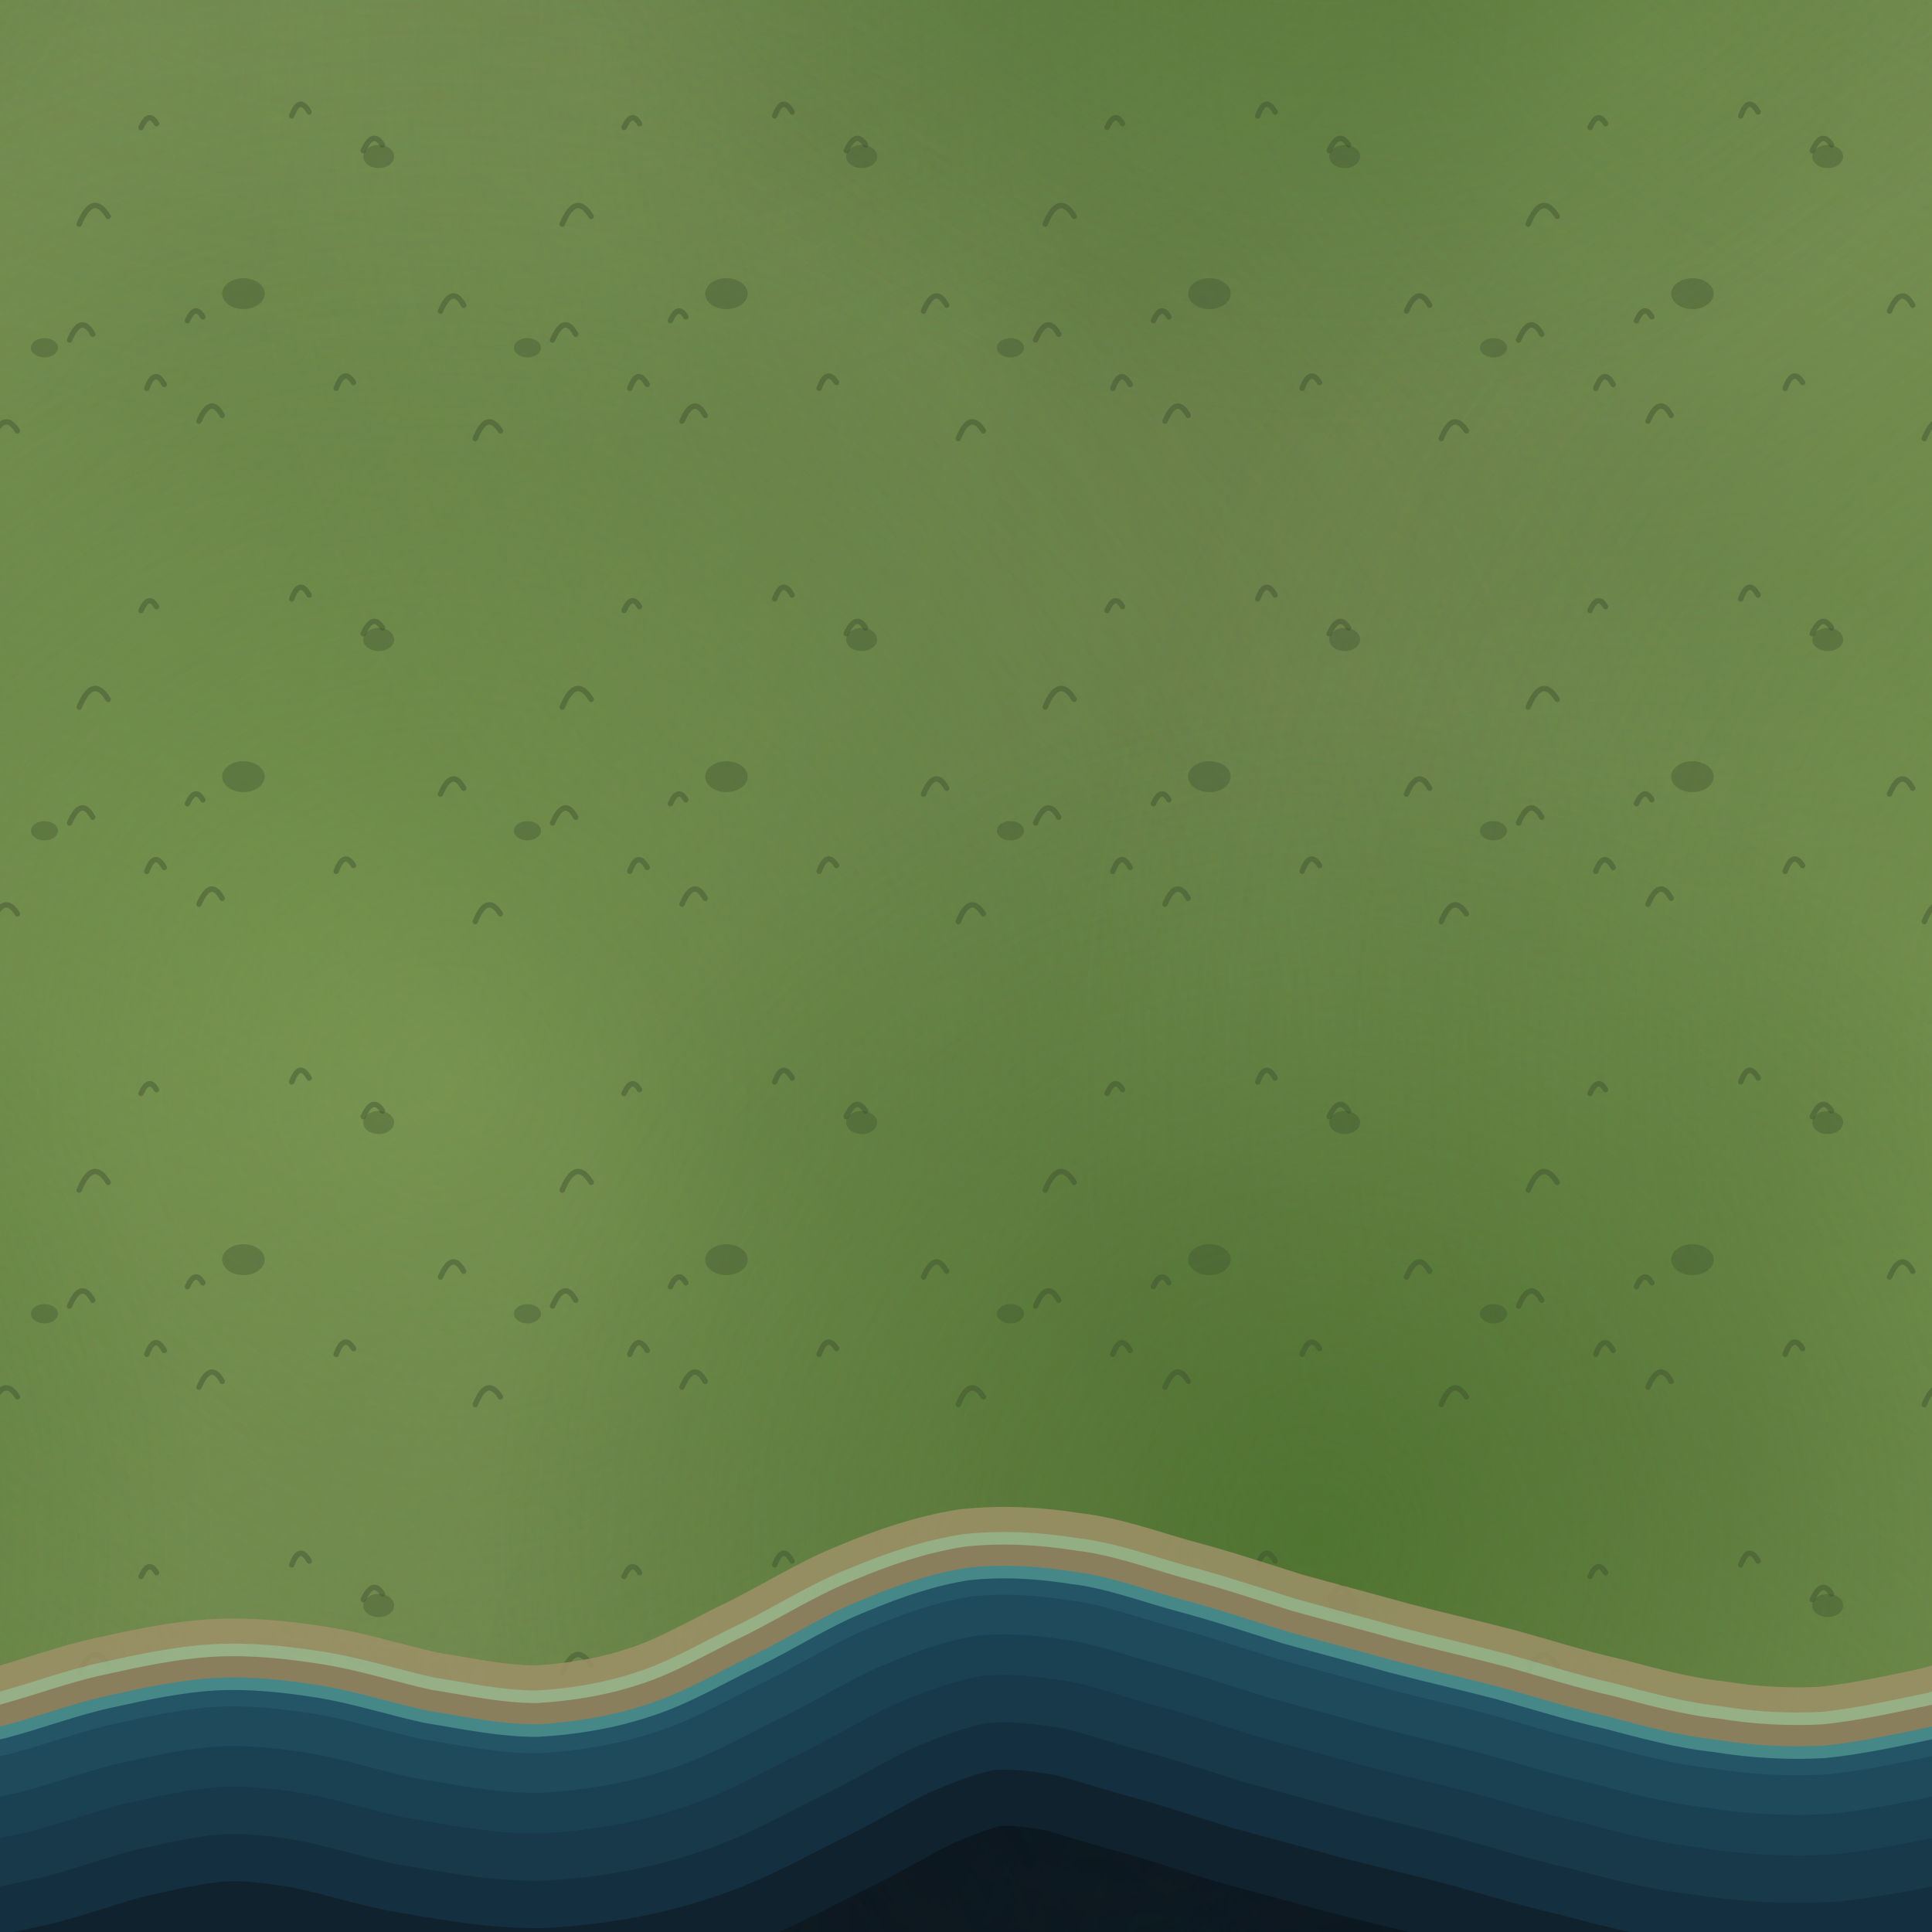
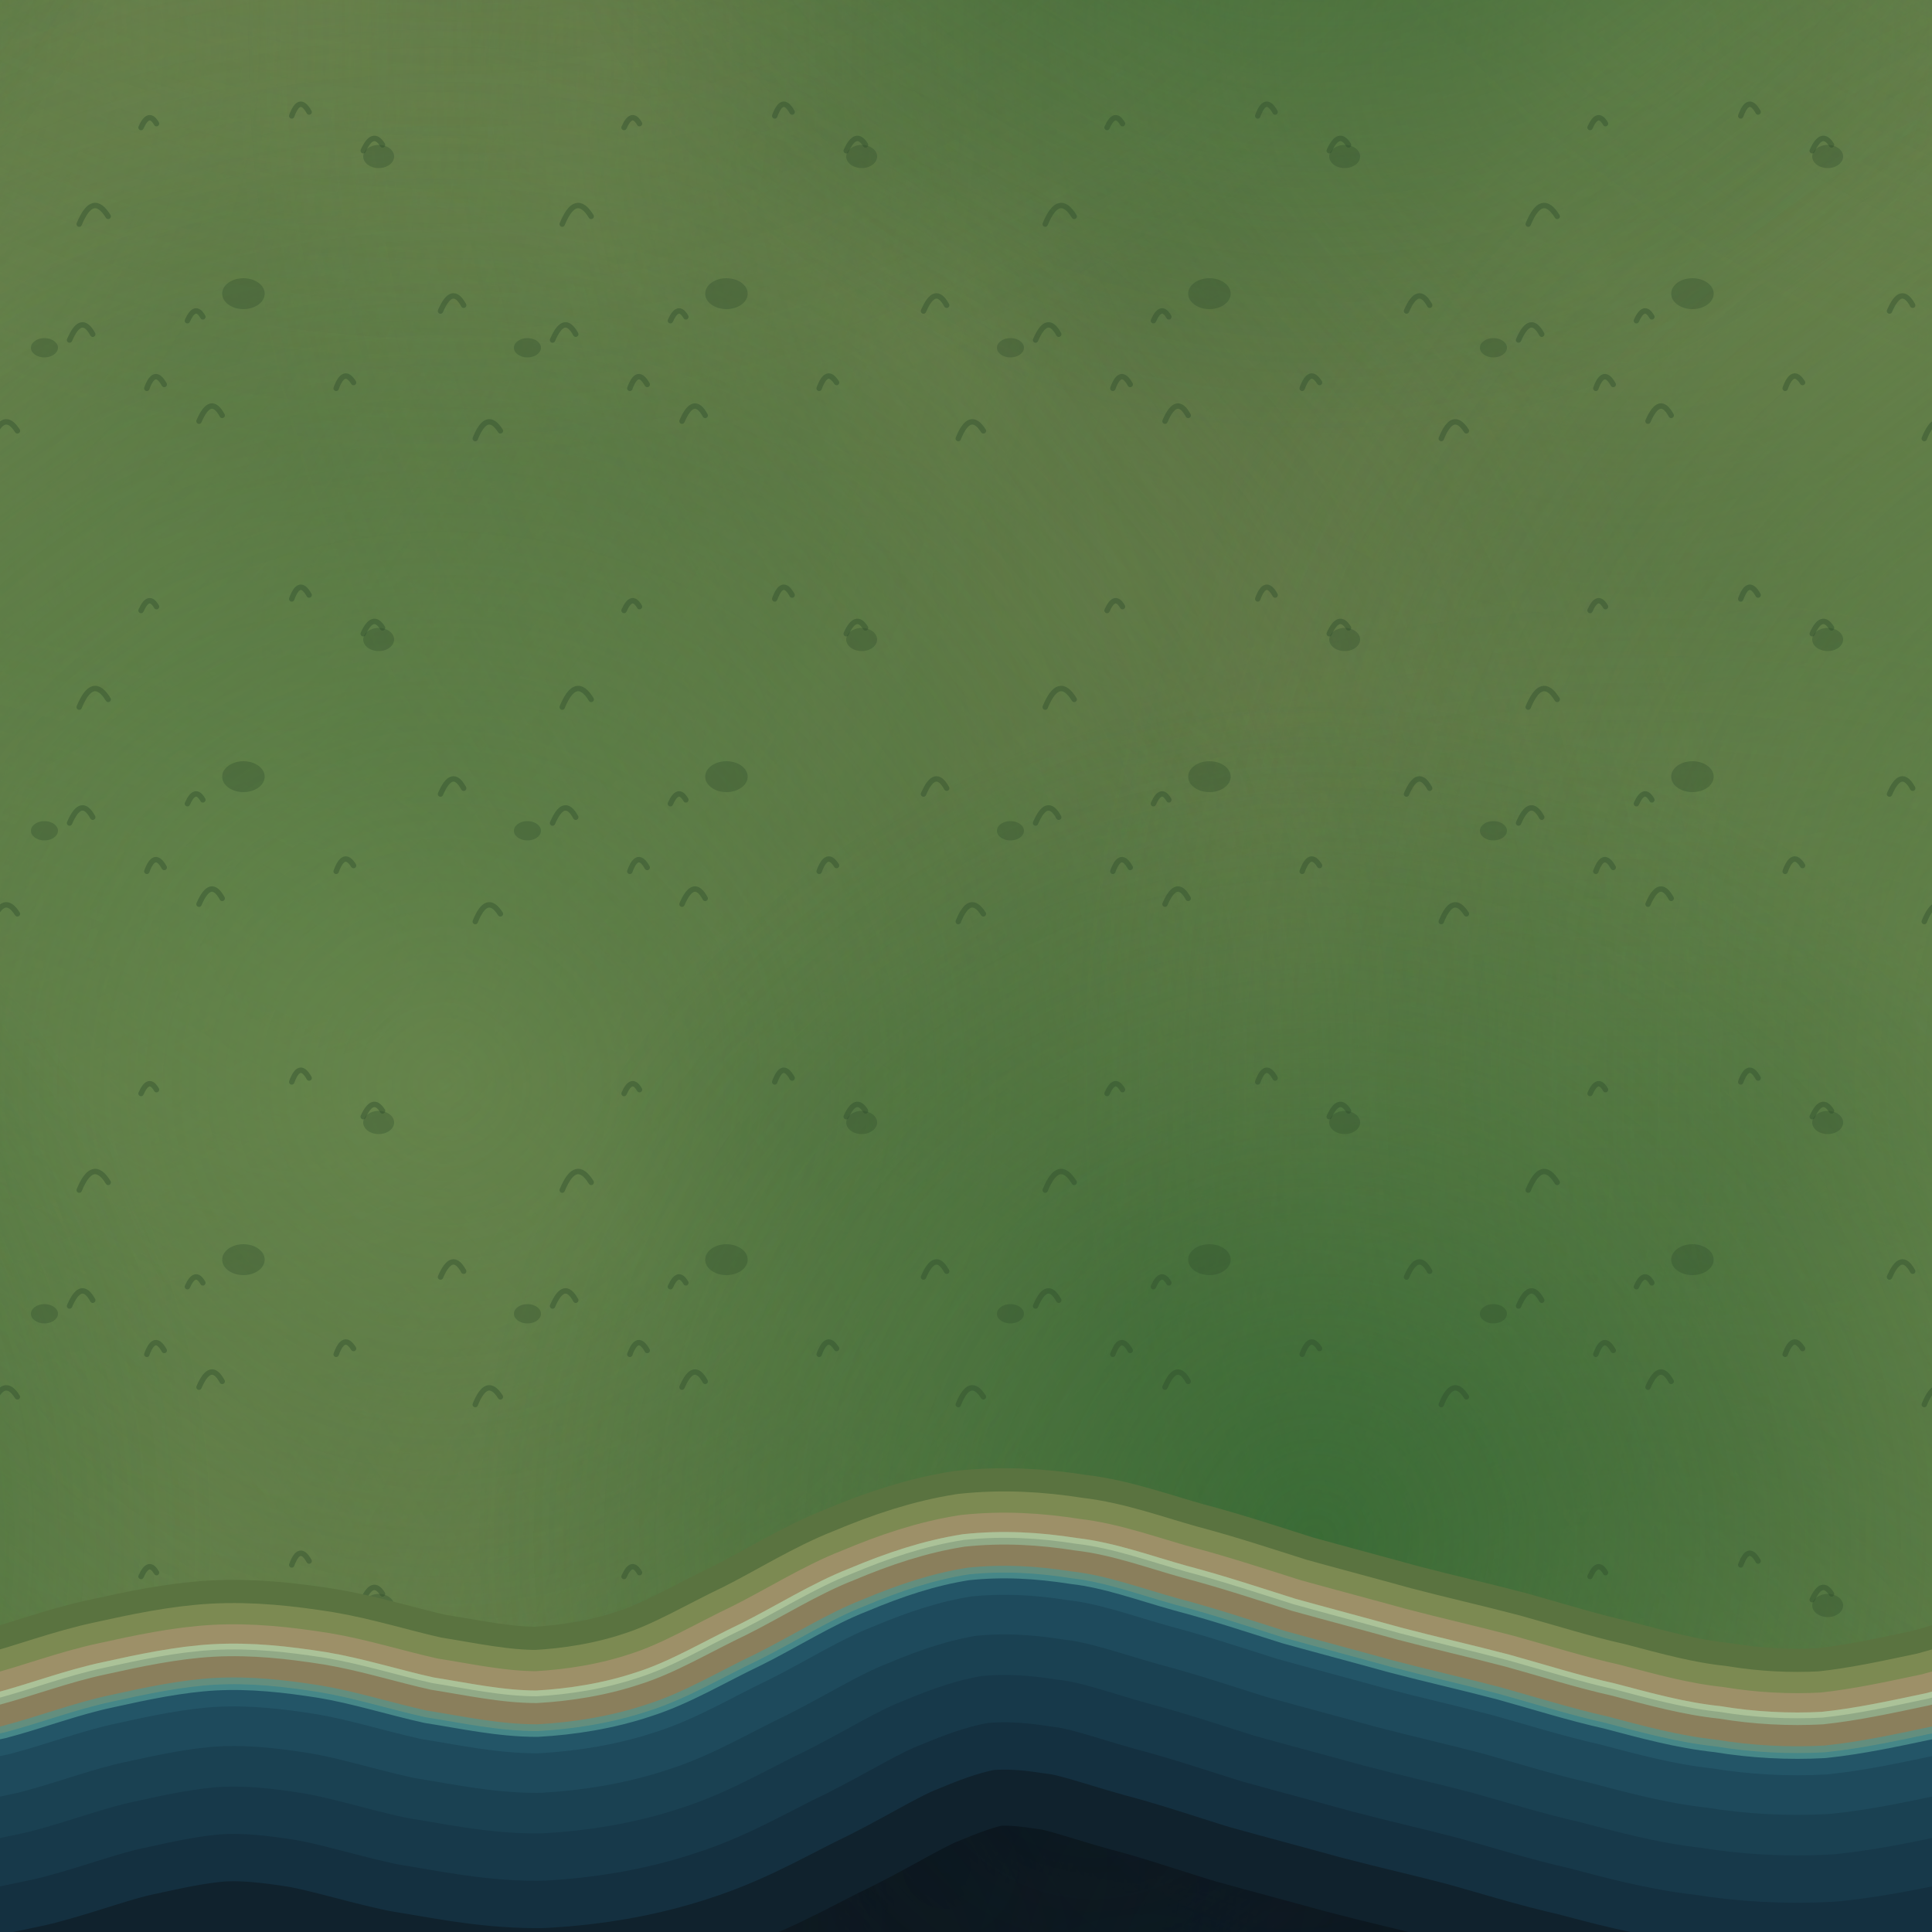
<svg xmlns="http://www.w3.org/2000/svg" viewBox="0 0 100 100" width="100" height="100" preserveAspectRatio="none">
  <defs>
    <radialGradient id="outer8g-hi">
-       <stop offset="0" stop-color="#5e7a45" stop-opacity="0.26" />
-       <stop offset="1" stop-color="#5e7a45" stop-opacity="0" />
+       <stop offset="0" stop-color="#657a48" stop-opacity="0.26" />
+       <stop offset="1" stop-color="#657a48" stop-opacity="0" />
    </radialGradient>
    <radialGradient id="outer8g-lo">
-       <stop offset="0" stop-color="#3b4c2e" stop-opacity="0.234" />
-       <stop offset="1" stop-color="#3b4c2e" stop-opacity="0" />
+       <stop offset="0" stop-color="#2d4c2c" stop-opacity="0.234" />
+       <stop offset="1" stop-color="#2d4c2c" stop-opacity="0" />
    </radialGradient>
    <pattern id="outer8g-mottle" width="50" height="50" patternUnits="userSpaceOnUse">
      <circle cx="7.8" cy="2.3" r="14.2" fill="url(#outer8g-hi)" />
      <circle cx="7.8" cy="52.3" r="14.2" fill="url(#outer8g-hi)" />
      <circle cx="57.8" cy="2.3" r="14.2" fill="url(#outer8g-hi)" />
      <circle cx="57.8" cy="52.3" r="14.2" fill="url(#outer8g-hi)" />
      <circle cx="23.4" cy="1.1" r="17" fill="url(#outer8g-lo)" />
      <circle cx="23.4" cy="51.1" r="17" fill="url(#outer8g-lo)" />
      <circle cx="-18.1" cy="3.9" r="18.9" fill="url(#outer8g-hi)" />
      <circle cx="-18.1" cy="53.9" r="18.9" fill="url(#outer8g-hi)" />
      <circle cx="31.9" cy="3.9" r="18.9" fill="url(#outer8g-hi)" />
      <circle cx="31.9" cy="53.9" r="18.9" fill="url(#outer8g-hi)" />
      <circle cx="-9.2" cy="8.5" r="11.1" fill="url(#outer8g-lo)" />
      <circle cx="-9.2" cy="58.5" r="11.1" fill="url(#outer8g-lo)" />
      <circle cx="40.8" cy="8.5" r="11.1" fill="url(#outer8g-lo)" />
      <circle cx="40.8" cy="58.5" r="11.1" fill="url(#outer8g-lo)" />
      <circle cx="10.4" cy="18.4" r="11.7" fill="url(#outer8g-lo)" />
      <circle cx="60.4" cy="18.4" r="11.7" fill="url(#outer8g-lo)" />
      <circle cx="21.4" cy="17" r="15.8" fill="url(#outer8g-hi)" />
      <circle cx="25.3" cy="23.9" r="12.7" fill="url(#outer8g-lo)" />
      <circle cx="-2.7" cy="18" r="11.9" fill="url(#outer8g-hi)" />
      <circle cx="47.3" cy="18" r="11.9" fill="url(#outer8g-hi)" />
      <circle cx="8.3" cy="29.1" r="18.3" fill="url(#outer8g-hi)" />
      <circle cx="58.3" cy="29.1" r="18.3" fill="url(#outer8g-hi)" />
      <circle cx="18.9" cy="25.9" r="19.1" fill="url(#outer8g-lo)" />
      <circle cx="68.9" cy="25.9" r="19.1" fill="url(#outer8g-lo)" />
      <circle cx="28.6" cy="32.6" r="16.1" fill="url(#outer8g-hi)" />
      <circle cx="-10.2" cy="30.1" r="18.2" fill="url(#outer8g-lo)" />
      <circle cx="39.8" cy="30.1" r="18.2" fill="url(#outer8g-lo)" />
      <circle cx="1.1" cy="-3.4" r="15.4" fill="url(#outer8g-lo)" />
      <circle cx="1.1" cy="46.6" r="15.4" fill="url(#outer8g-lo)" />
      <circle cx="51.1" cy="-3.4" r="15.4" fill="url(#outer8g-lo)" />
      <circle cx="51.1" cy="46.6" r="15.4" fill="url(#outer8g-lo)" />
      <circle cx="16.4" cy="-0.7" r="12.9" fill="url(#outer8g-hi)" />
      <circle cx="16.4" cy="49.3" r="12.9" fill="url(#outer8g-hi)" />
      <circle cx="-16.5" cy="-11.9" r="17.9" fill="url(#outer8g-lo)" />
      <circle cx="-16.5" cy="38.1" r="17.9" fill="url(#outer8g-lo)" />
      <circle cx="33.5" cy="-11.9" r="17.9" fill="url(#outer8g-lo)" />
      <circle cx="33.5" cy="38.1" r="17.9" fill="url(#outer8g-lo)" />
      <circle cx="-6.6" cy="-11" r="16.8" fill="url(#outer8g-hi)" />
      <circle cx="-6.6" cy="39" r="16.8" fill="url(#outer8g-hi)" />
      <circle cx="43.4" cy="-11" r="16.8" fill="url(#outer8g-hi)" />
      <circle cx="43.4" cy="39" r="16.8" fill="url(#outer8g-hi)" />
    </pattern>
    <radialGradient id="outer8v-hi">
-       <stop offset="0" stop-color="#3f6b22" stop-opacity="0.66" />
-       <stop offset="1" stop-color="#3f6b22" stop-opacity="0" />
+       <stop offset="0" stop-color="#26642d" stop-opacity="0.66" />
+       <stop offset="1" stop-color="#26642d" stop-opacity="0" />
    </radialGradient>
    <radialGradient id="outer8v-lo">
-       <stop offset="0" stop-color="#93ab63" stop-opacity="0.594" />
-       <stop offset="1" stop-color="#93ab63" stop-opacity="0" />
+       <stop offset="0" stop-color="#7d9457" stop-opacity="0.594" />
+       <stop offset="1" stop-color="#7d9457" stop-opacity="0" />
    </radialGradient>
    <pattern id="outer8v-mottle" width="100" height="100" patternUnits="userSpaceOnUse">
      <circle cx="15.5" cy="47" r="51.6" fill="url(#outer8v-hi)" />
      <circle cx="15.5" cy="147" r="51.6" fill="url(#outer8v-hi)" />
      <circle cx="115.5" cy="47" r="51.6" fill="url(#outer8v-hi)" />
      <circle cx="115.5" cy="147" r="51.6" fill="url(#outer8v-hi)" />
      <circle cx="-16" cy="2.5" r="71.6" fill="url(#outer8v-lo)" />
      <circle cx="-16" cy="102.5" r="71.6" fill="url(#outer8v-lo)" />
      <circle cx="84" cy="2.5" r="71.6" fill="url(#outer8v-lo)" />
      <circle cx="84" cy="102.5" r="71.6" fill="url(#outer8v-lo)" />
      <circle cx="23.5" cy="-44" r="67.4" fill="url(#outer8v-lo)" />
      <circle cx="23.5" cy="56" r="67.4" fill="url(#outer8v-lo)" />
      <circle cx="23.5" cy="156" r="67.4" fill="url(#outer8v-lo)" />
      <circle cx="123.5" cy="-44" r="67.4" fill="url(#outer8v-lo)" />
      <circle cx="123.5" cy="56" r="67.4" fill="url(#outer8v-lo)" />
      <circle cx="123.5" cy="156" r="67.4" fill="url(#outer8v-lo)" />
      <circle cx="-32" cy="-20.5" r="43.2" fill="url(#outer8v-hi)" />
      <circle cx="-32" cy="79.5" r="43.2" fill="url(#outer8v-hi)" />
      <circle cx="68" cy="-20.5" r="43.2" fill="url(#outer8v-hi)" />
      <circle cx="68" cy="79.5" r="43.2" fill="url(#outer8v-hi)" />
    </pattern>
    <pattern id="outer8-grass" width="25" height="25" patternUnits="userSpaceOnUse">
-       <ellipse cx="19.6" cy="8.1" rx="0.8" ry="0.6" fill="#3b4c2e" opacity=".33" />
-       <path d="M7.3 6.6q0.4 -0.9 0.8 -0.2" fill="none" stroke="#3b4c2e" stroke-width=".28" stroke-linecap="round" opacity=".42" />
-       <path d="M15.1 6q0.4 -1.1 0.9 -0.2" fill="none" stroke="#3b4c2e" stroke-width=".28" stroke-linecap="round" opacity=".42" />
-       <path d="M9.7 16.6q0.4 -0.9 0.8 -0.2" fill="none" stroke="#3b4c2e" stroke-width=".28" stroke-linecap="round" opacity=".42" />
-       <path d="M18.8 7.8q0.5 -1.1 1 -0.3" fill="none" stroke="#3b4c2e" stroke-width=".28" stroke-linecap="round" opacity=".42" />
-       <ellipse cx="2.3" cy="18" rx="0.7" ry="0.5" fill="#3b4c2e" opacity=".33" />
-       <path d="M3.6 17.6q0.6 -1.4 1.2 -0.3" fill="none" stroke="#3b4c2e" stroke-width=".28" stroke-linecap="round" opacity=".42" />
-       <path d="M7.6 20.1q0.4 -1.1 0.9 -0.2" fill="none" stroke="#3b4c2e" stroke-width=".28" stroke-linecap="round" opacity=".42" />
-       <path d="M17.4 20.1q0.4 -1.1 0.9 -0.3" fill="none" stroke="#3b4c2e" stroke-width=".28" stroke-linecap="round" opacity=".42" />
-       <path d="M4.1 11.6q0.7 -1.7 1.5 -0.4" fill="none" stroke="#3b4c2e" stroke-width=".28" stroke-linecap="round" opacity=".42" />
-       <ellipse cx="12.6" cy="15.2" rx="1.1" ry="0.8" fill="#3b4c2e" opacity=".33" />
-       <path d="M-0.4 22.7q0.6 -1.5 1.3 -0.4" fill="none" stroke="#3b4c2e" stroke-width=".28" stroke-linecap="round" opacity=".42" />
-       <path d="M24.6 22.7q0.6 -1.5 1.3 -0.4" fill="none" stroke="#3b4c2e" stroke-width=".28" stroke-linecap="round" opacity=".42" />
-       <path d="M10.3 21.8q0.6 -1.4 1.2 -0.3" fill="none" stroke="#3b4c2e" stroke-width=".28" stroke-linecap="round" opacity=".42" />
-       <path d="M22.8 16.1q0.6 -1.4 1.2 -0.3" fill="none" stroke="#3b4c2e" stroke-width=".28" stroke-linecap="round" opacity=".42" />
+       <ellipse cx="19.6" cy="8.1" rx="0.8" ry="0.6" fill="#2d4c2c" opacity=".33" />
+       <path d="M7.3 6.6q0.4 -0.9 0.8 -0.2" fill="none" stroke="#2d4c2c" stroke-width="0.28" stroke-linecap="round" opacity=".42" />
+       <path d="M15.1 6q0.4 -1.1 0.9 -0.2" fill="none" stroke="#2d4c2c" stroke-width="0.28" stroke-linecap="round" opacity=".42" />
+       <path d="M9.7 16.6q0.4 -0.9 0.8 -0.2" fill="none" stroke="#2d4c2c" stroke-width="0.28" stroke-linecap="round" opacity=".42" />
+       <path d="M18.8 7.8q0.5 -1.1 1 -0.3" fill="none" stroke="#2d4c2c" stroke-width="0.28" stroke-linecap="round" opacity=".42" />
+       <ellipse cx="2.3" cy="18" rx="0.7" ry="0.5" fill="#2d4c2c" opacity=".33" />
+       <path d="M3.6 17.6q0.6 -1.4 1.2 -0.3" fill="none" stroke="#2d4c2c" stroke-width="0.28" stroke-linecap="round" opacity=".42" />
+       <path d="M7.6 20.1q0.4 -1.1 0.9 -0.2" fill="none" stroke="#2d4c2c" stroke-width="0.28" stroke-linecap="round" opacity=".42" />
+       <path d="M17.4 20.1q0.4 -1.1 0.9 -0.3" fill="none" stroke="#2d4c2c" stroke-width="0.28" stroke-linecap="round" opacity=".42" />
+       <path d="M4.1 11.6q0.7 -1.7 1.5 -0.4" fill="none" stroke="#2d4c2c" stroke-width="0.28" stroke-linecap="round" opacity=".42" />
+       <ellipse cx="12.6" cy="15.2" rx="1.1" ry="0.8" fill="#2d4c2c" opacity=".33" />
+       <path d="M-0.4 22.7q0.6 -1.5 1.3 -0.4" fill="none" stroke="#2d4c2c" stroke-width="0.28" stroke-linecap="round" opacity=".42" />
+       <path d="M24.6 22.7q0.6 -1.5 1.3 -0.4" fill="none" stroke="#2d4c2c" stroke-width="0.28" stroke-linecap="round" opacity=".42" />
+       <path d="M10.3 21.8q0.6 -1.4 1.2 -0.3" fill="none" stroke="#2d4c2c" stroke-width="0.28" stroke-linecap="round" opacity=".42" />
+       <path d="M22.8 16.1q0.6 -1.4 1.2 -0.3" fill="none" stroke="#2d4c2c" stroke-width="0.28" stroke-linecap="round" opacity=".42" />
    </pattern>
    <radialGradient id="outer8w-hi">
      <stop offset="0" stop-color="#17313f" stop-opacity="0.16" />
      <stop offset="1" stop-color="#17313f" stop-opacity="0" />
    </radialGradient>
    <radialGradient id="outer8w-lo">
      <stop offset="0" stop-color="#0a1720" stop-opacity="0.144" />
      <stop offset="1" stop-color="#0a1720" stop-opacity="0" />
    </radialGradient>
    <pattern id="outer8w-mottle" width="50" height="50" patternUnits="userSpaceOnUse">
      <circle cx="-7.8" cy="2.3" r="14.2" fill="url(#outer8w-hi)" />
      <circle cx="-7.8" cy="52.3" r="14.2" fill="url(#outer8w-hi)" />
      <circle cx="42.2" cy="2.3" r="14.2" fill="url(#outer8w-hi)" />
      <circle cx="42.2" cy="52.3" r="14.2" fill="url(#outer8w-hi)" />
      <circle cx="26.6" cy="1.1" r="17" fill="url(#outer8w-lo)" />
      <circle cx="26.6" cy="51.1" r="17" fill="url(#outer8w-lo)" />
      <circle cx="18.1" cy="3.9" r="18.9" fill="url(#outer8w-hi)" />
      <circle cx="18.1" cy="53.9" r="18.9" fill="url(#outer8w-hi)" />
      <circle cx="68.1" cy="3.9" r="18.9" fill="url(#outer8w-hi)" />
      <circle cx="68.1" cy="53.9" r="18.9" fill="url(#outer8w-hi)" />
      <circle cx="9.2" cy="8.5" r="11.1" fill="url(#outer8w-lo)" />
      <circle cx="9.2" cy="58.5" r="11.1" fill="url(#outer8w-lo)" />
      <circle cx="59.2" cy="8.5" r="11.1" fill="url(#outer8w-lo)" />
      <circle cx="59.2" cy="58.5" r="11.1" fill="url(#outer8w-lo)" />
      <circle cx="-10.4" cy="18.4" r="11.7" fill="url(#outer8w-lo)" />
      <circle cx="39.6" cy="18.4" r="11.7" fill="url(#outer8w-lo)" />
      <circle cx="28.6" cy="17" r="15.8" fill="url(#outer8w-hi)" />
      <circle cx="24.7" cy="23.9" r="12.7" fill="url(#outer8w-lo)" />
      <circle cx="2.7" cy="18" r="11.9" fill="url(#outer8w-hi)" />
      <circle cx="52.7" cy="18" r="11.9" fill="url(#outer8w-hi)" />
      <circle cx="-8.3" cy="29.1" r="18.3" fill="url(#outer8w-hi)" />
      <circle cx="41.7" cy="29.1" r="18.3" fill="url(#outer8w-hi)" />
      <circle cx="-18.9" cy="25.9" r="19.1" fill="url(#outer8w-lo)" />
      <circle cx="31.1" cy="25.9" r="19.1" fill="url(#outer8w-lo)" />
      <circle cx="21.4" cy="32.6" r="16.1" fill="url(#outer8w-hi)" />
      <circle cx="10.2" cy="30.1" r="18.2" fill="url(#outer8w-lo)" />
      <circle cx="60.2" cy="30.1" r="18.2" fill="url(#outer8w-lo)" />
      <circle cx="-1.1" cy="-3.4" r="15.4" fill="url(#outer8w-lo)" />
      <circle cx="-1.1" cy="46.6" r="15.4" fill="url(#outer8w-lo)" />
      <circle cx="48.9" cy="-3.4" r="15.4" fill="url(#outer8w-lo)" />
      <circle cx="48.9" cy="46.6" r="15.4" fill="url(#outer8w-lo)" />
      <circle cx="33.6" cy="-0.7" r="12.9" fill="url(#outer8w-hi)" />
      <circle cx="33.6" cy="49.3" r="12.9" fill="url(#outer8w-hi)" />
      <circle cx="16.5" cy="-11.9" r="17.9" fill="url(#outer8w-lo)" />
      <circle cx="16.5" cy="38.1" r="17.9" fill="url(#outer8w-lo)" />
      <circle cx="66.5" cy="-11.9" r="17.9" fill="url(#outer8w-lo)" />
      <circle cx="66.5" cy="38.1" r="17.9" fill="url(#outer8w-lo)" />
      <circle cx="6.6" cy="-11" r="16.8" fill="url(#outer8w-hi)" />
      <circle cx="6.6" cy="39" r="16.8" fill="url(#outer8w-hi)" />
      <circle cx="56.6" cy="-11" r="16.8" fill="url(#outer8w-hi)" />
      <circle cx="56.6" cy="39" r="16.8" fill="url(#outer8w-hi)" />
    </pattern>
    <path id="outer8-land" d="M111.1 86.3C110.2 86.4 107.4 86.8 105.6 87.2C103.7 87.6 101.9 88.3 100 88.8C98.1 89.2 96.3 89.6 94.4 89.8C92.6 89.9 90.7 89.8 88.9 89.5C87 89.3 85.2 88.8 83.3 88.3C81.5 87.9 79.6 87.3 77.8 86.8C75.9 86.3 74.1 85.9 72.2 85.4C70.4 84.9 68.5 84.4 66.7 83.9C64.8 83.3 63 82.7 61.1 82.2C59.3 81.7 57.4 81 55.6 80.8C53.7 80.5 51.9 80.4 50 80.6C48.1 80.9 46.3 81.5 44.4 82.3C42.6 83 40.7 84.2 38.9 85.1C37 86 35.2 87.1 33.3 87.7C31.5 88.3 29.6 88.6 27.8 88.7C25.9 88.7 24.1 88.3 22.2 88C20.4 87.6 18.5 87 16.7 86.7C14.8 86.4 13 86.2 11.1 86.3C9.3 86.4 7.4 86.8 5.6 87.2C3.7 87.6 1.9 88.3 0 88.8C-1.9 89.2 -3.7 89.6 -5.6 89.8C-7.4 89.9 -10.2 89.6 -11.1 89.5L-12 -12L112 -12L112 86Z" />
    <path id="outer8-coast" d="M111.1 86.3C110.2 86.4 107.4 86.8 105.6 87.2C103.7 87.6 101.9 88.3 100 88.8C98.1 89.2 96.3 89.6 94.4 89.8C92.6 89.9 90.7 89.8 88.9 89.5C87 89.3 85.2 88.8 83.3 88.3C81.5 87.9 79.6 87.3 77.8 86.8C75.9 86.3 74.1 85.9 72.2 85.4C70.4 84.9 68.5 84.4 66.7 83.9C64.8 83.3 63 82.7 61.1 82.2C59.3 81.7 57.4 81 55.6 80.8C53.7 80.5 51.9 80.4 50 80.6C48.1 80.9 46.3 81.5 44.4 82.3C42.6 83 40.7 84.2 38.9 85.1C37 86 35.2 87.1 33.3 87.7C31.5 88.3 29.6 88.6 27.8 88.7C25.9 88.7 24.1 88.3 22.2 88C20.4 87.6 18.5 87 16.7 86.7C14.8 86.4 13 86.2 11.1 86.3C9.3 86.4 7.4 86.8 5.6 87.2C3.7 87.6 1.9 88.3 0 88.8C-1.9 89.2 -3.7 89.6 -5.6 89.8C-7.4 89.9 -10.2 89.6 -11.1 89.5" />
    <clipPath id="outer8-clip">
      <use href="#outer8-land" />
    </clipPath>
  </defs>
  <rect x="-12" y="-12" width="124" height="124" fill="#0b141b" />
  <rect x="-12" y="-12" width="124" height="124" fill="url(#outer8w-mottle)" />
  <use href="#outer8-coast" fill="none" stroke="#10222d" stroke-width="28" stroke-linejoin="round" stroke-linecap="butt" />
  <use href="#outer8-coast" fill="none" stroke="#143040" stroke-width="22.2" stroke-linejoin="round" stroke-linecap="butt" />
  <use href="#outer8-coast" fill="none" stroke="#17394a" stroke-width="17.3" stroke-linejoin="round" stroke-linecap="butt" />
  <use href="#outer8-coast" fill="none" stroke="#1a4152" stroke-width="12.4" stroke-linejoin="round" stroke-linecap="butt" />
  <use href="#outer8-coast" fill="none" stroke="#1e4a5c" stroke-width="8.2" stroke-linejoin="round" stroke-linecap="butt" />
  <use href="#outer8-coast" fill="none" stroke="#235567" stroke-width="4.1" stroke-linejoin="round" stroke-linecap="butt" />
-   <use href="#outer8-land" fill="#4a5f36" />
+   <use href="#outer8-land" fill="#486138" />
  <g clip-path="url(#outer8-clip)">
    <rect x="-12" y="-12" width="124" height="124" fill="url(#outer8g-mottle)" />
    <rect x="-12" y="-12" width="124" height="124" fill="url(#outer8v-mottle)" />
    <rect x="-12" y="-12" width="124" height="124" fill="url(#outer8-grass)" />
-     <use href="#outer8-coast" fill="none" stroke="#9d9068" stroke-width="5" stroke-linejoin="round" stroke-linecap="butt" opacity=".85" />
+     <use href="#outer8-coast" fill="none" stroke="#5a7340" stroke-width="9" stroke-linejoin="round" stroke-linecap="butt" />
+     <use href="#outer8-coast" fill="none" stroke="#7c8a52" stroke-width="6.6" stroke-linejoin="round" stroke-linecap="butt" />
+     <use href="#outer8-coast" fill="none" stroke="#9d9068" stroke-width="4.4" stroke-linejoin="round" stroke-linecap="butt" />
+     <use href="#outer8-coast" fill="none" stroke="#b3a97e" stroke-width="2.4" stroke-linejoin="round" stroke-linecap="butt" />
  </g>
+   <use href="#outer8-coast" fill="none" stroke="#6f6a4e" stroke-width="1.8" stroke-linejoin="round" stroke-linecap="butt" opacity=".55" />
  <use href="#outer8-coast" fill="none" stroke="#98fbd7" stroke-width="2.4" stroke-linejoin="round" stroke-linecap="butt" opacity=".3" />
  <use href="#outer8-coast" fill="none" stroke="#8a7f5c" stroke-width="1.1" stroke-linejoin="round" stroke-linecap="butt" />
</svg>
